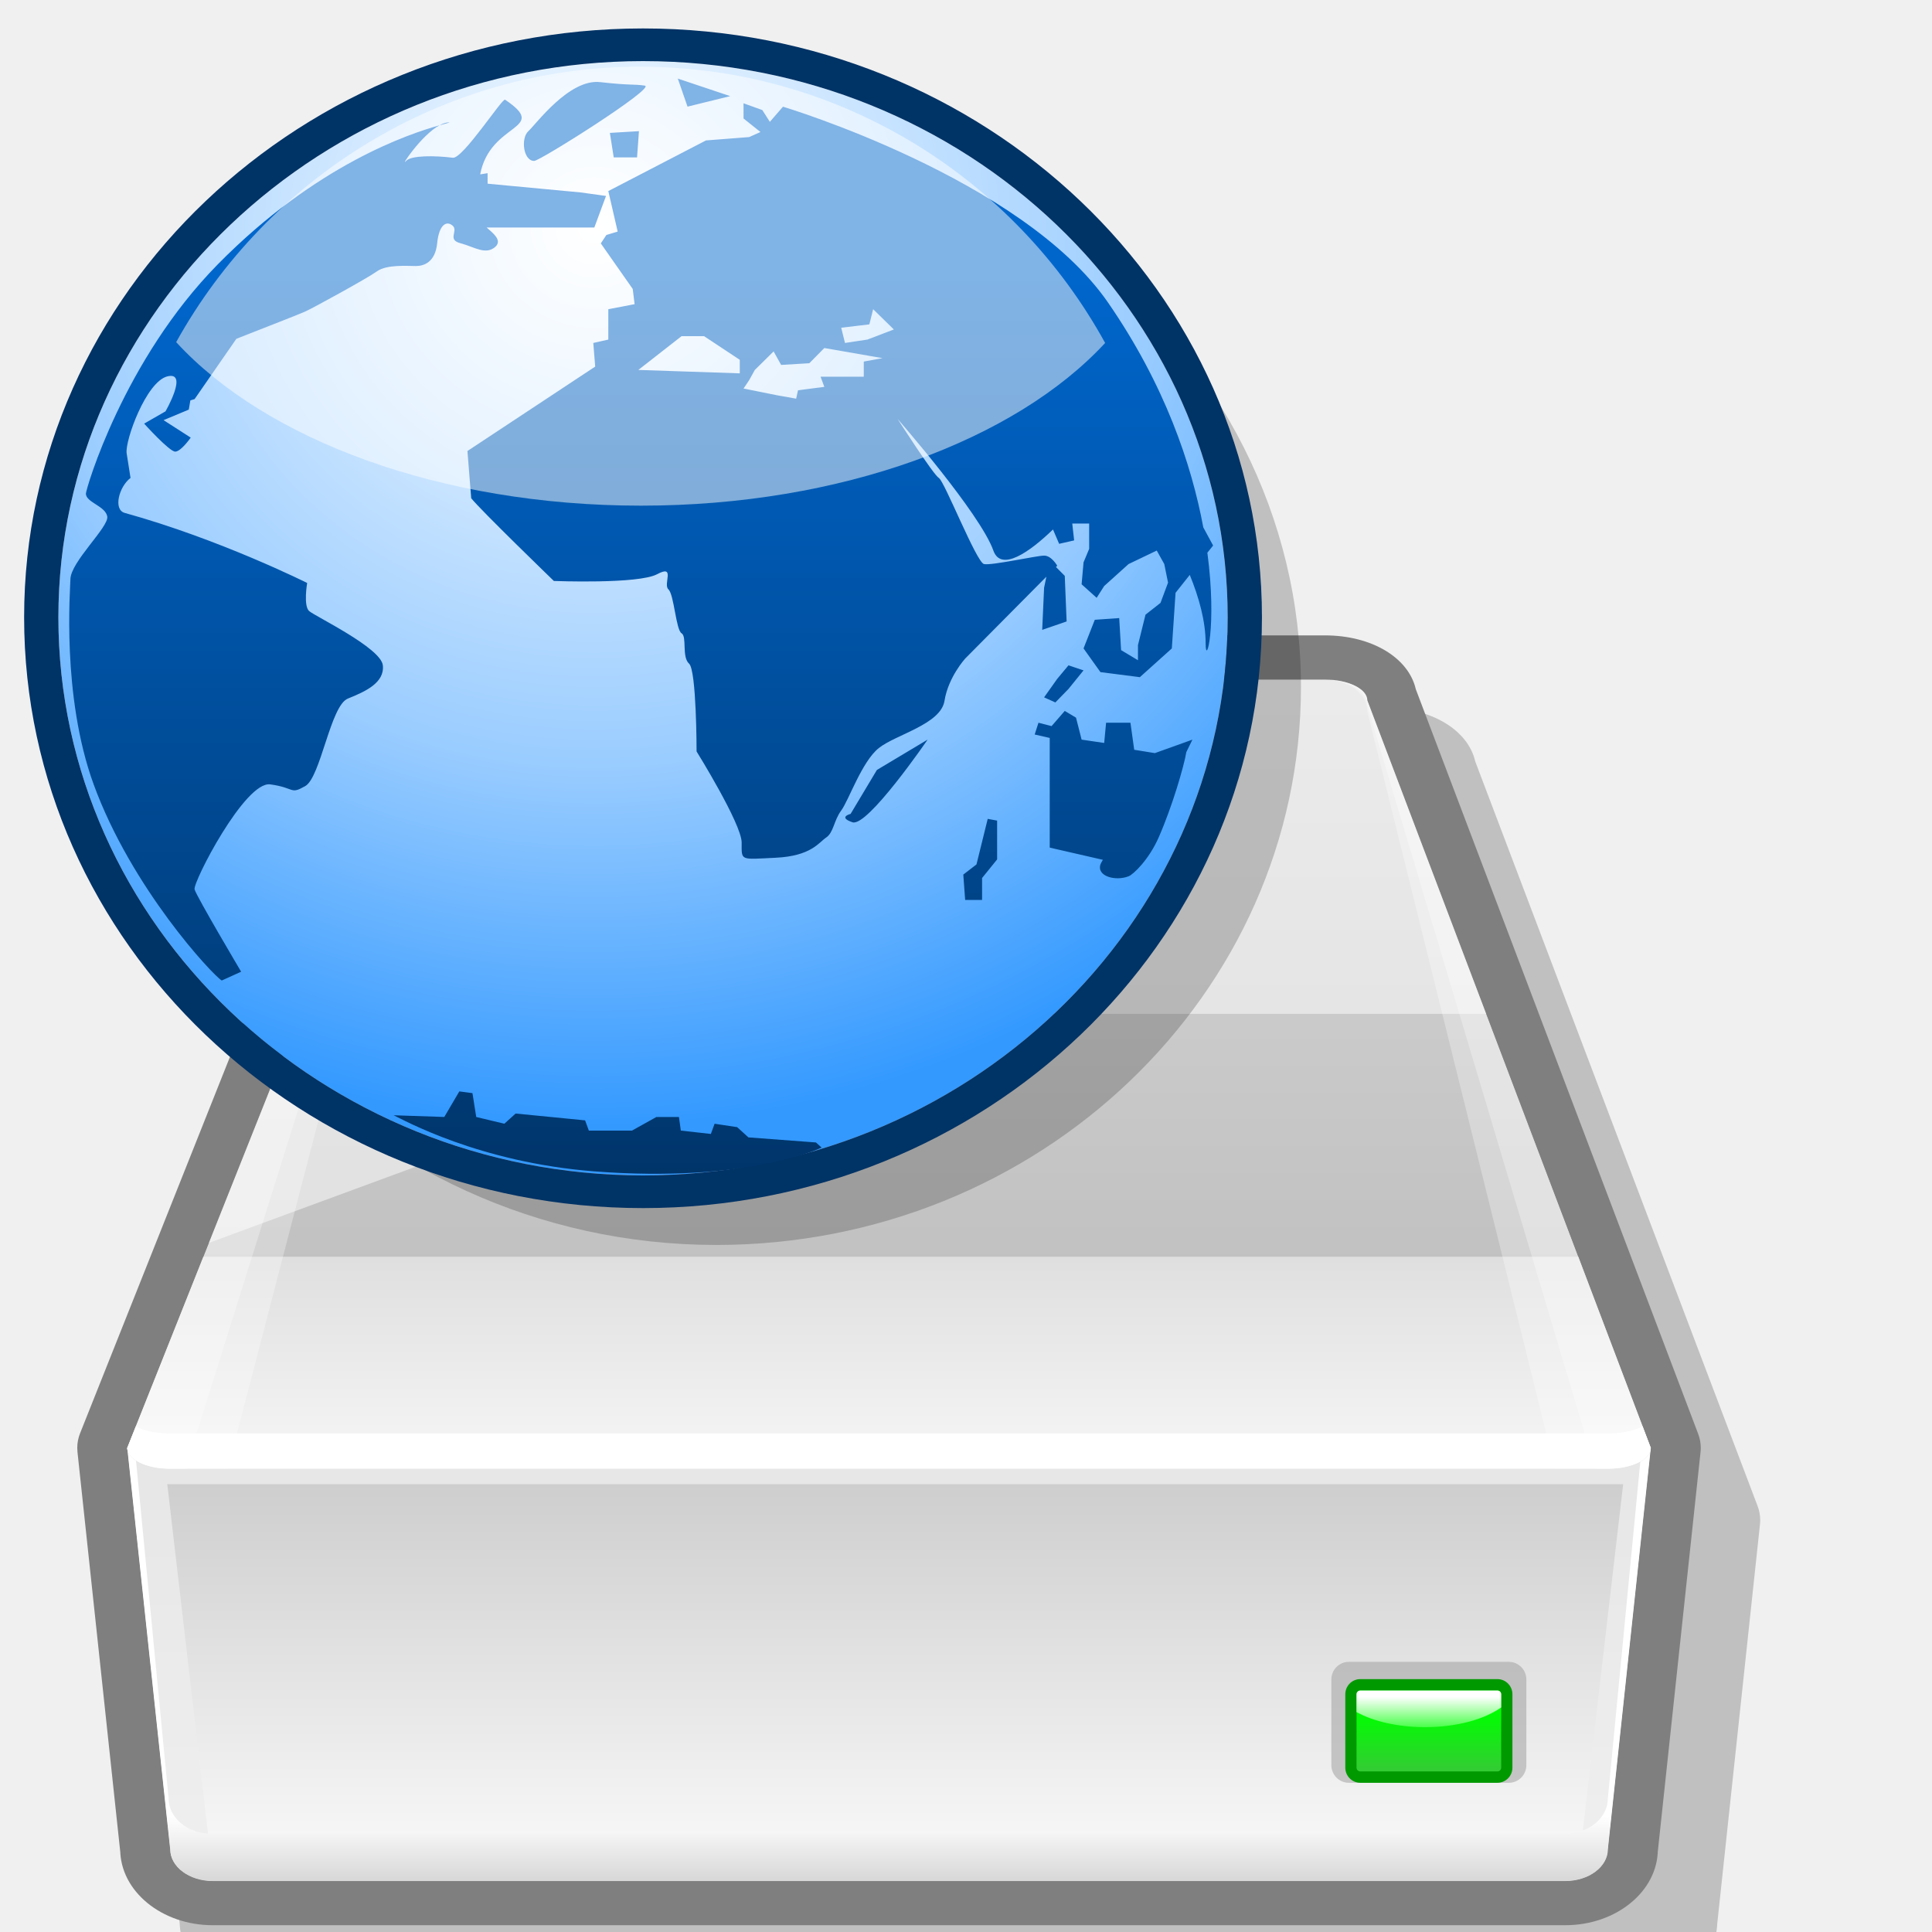
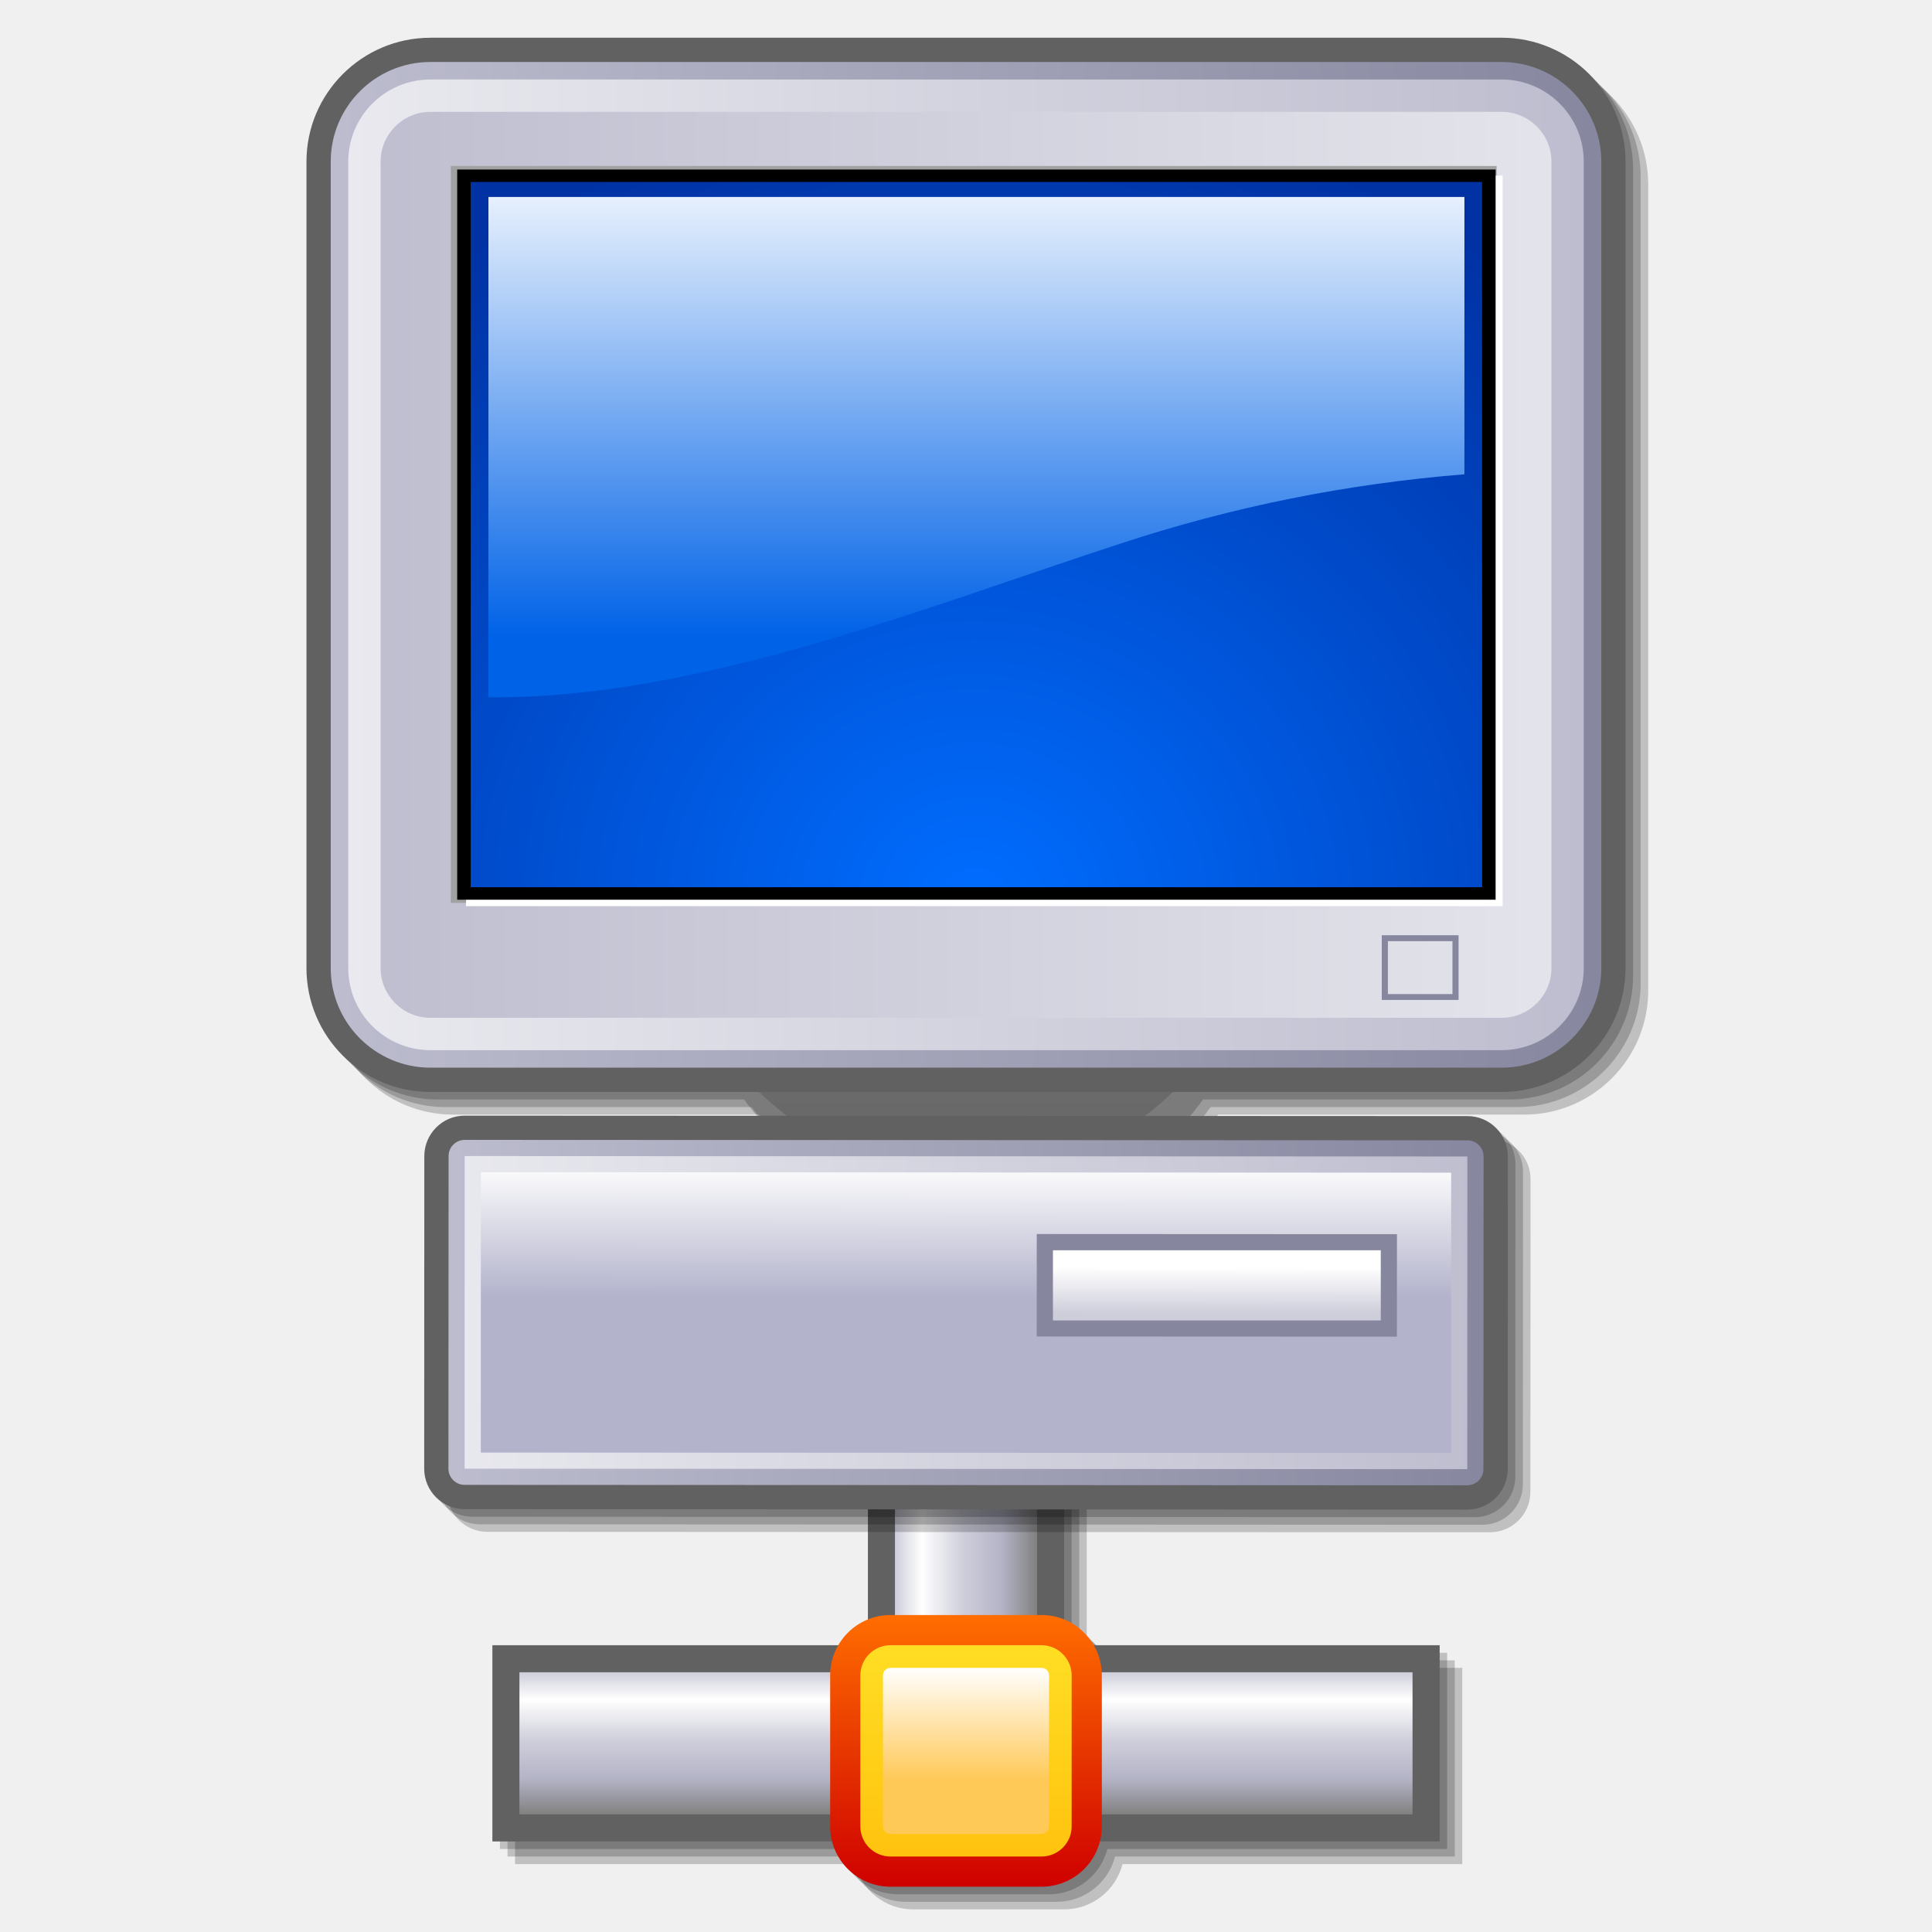
- <svg xmlns="http://www.w3.org/2000/svg" xmlns:xlink="http://www.w3.org/1999/xlink" version="1" x="0" y="0" width="60" height="60" viewBox="0 0 256 256" id="svg153">
-   <defs id="defs177">
-     <linearGradient x1="0" y1="0" x2="1" y2="0" id="linearGradient860" gradientUnits="objectBoundingBox" spreadMethod="pad">
-       <stop style="stop-color:#0066cc;stop-opacity:1;" offset="0" id="stop862" />
-       <stop style="stop-color:#003366;stop-opacity:1;" offset="0.994" id="stop861" />
+ <svg xmlns="http://www.w3.org/2000/svg" width="48pt" height="48pt" viewBox="0 0 48 48" style="overflow:visible;enable-background:new 0 0 48 48" xml:space="preserve" id="svg1008">
+   <defs id="defs1154">
+     <linearGradient id="XMLID_21_" gradientUnits="userSpaceOnUse" x1="24" y1="13.493" x2="24" y2="30.168">
+       <stop offset="0" style="stop-color:#949494" id="stop1076" />
+       <stop offset="1" style="stop-color:#616161" id="stop1077" />
    </linearGradient>
-     <linearGradient x1="0.408" y1="323.974" x2="0.408" y2="622.171" id="linearGradient711" gradientUnits="userSpaceOnUse" gradientTransform="matrix(1,0,0,-1,123.1533,547.5)" spreadMethod="pad">
-       <stop style="stop-color:#f7f7f7;stop-opacity:1;" offset="0" id="stop161" />
-       <stop style="stop-color:#bfbfbf;stop-opacity:1;" offset="1" id="stop162" />
-       <midPointStop offset="0" style="stop-color:#F7F7F7" id="midPointStop714" />
-       <midPointStop offset="0.5" style="stop-color:#F7F7F7" id="midPointStop715" />
-       <midPointStop offset="1" style="stop-color:#BFBFBF" id="midPointStop165" />
+     <linearGradient id="XMLID_22_" gradientUnits="userSpaceOnUse" x1="7.816" y1="14.033" x2="40.187" y2="14.033">
+       <stop offset="0" style="stop-color:#BDBDCF" id="stop1084" />
+       <stop offset="1" style="stop-color:#86869F" id="stop1085" />
    </linearGradient>
-     <linearGradient x1="0.408" y1="353.236" x2="0.408" y2="427.374" id="linearGradient718" gradientUnits="userSpaceOnUse" gradientTransform="matrix(1,0,0,-1,123.1533,547.5)" spreadMethod="pad">
-       <stop style="stop-color:#f7f7f7;stop-opacity:1;" offset="0" id="stop168" />
-       <stop style="stop-color:#d9d9d9;stop-opacity:1;" offset="1" id="stop720" />
-       <midPointStop offset="0" style="stop-color:#F7F7F7" id="midPointStop170" />
-       <midPointStop offset="0.5" style="stop-color:#F7F7F7" id="midPointStop722" />
-       <midPointStop offset="1" style="stop-color:#D9D9D9" id="midPointStop723" />
+     <linearGradient id="XMLID_23_" gradientUnits="userSpaceOnUse" x1="-372.71" y1="14.033" x2="-342.015" y2="14.033" gradientTransform="matrix(1 0 0 1 381.3623 0)">
+       <stop offset="0" style="stop-color:#E9E9EF" id="stop1091" />
+       <stop offset="1" style="stop-color:#BDBDCF" id="stop1092" />
    </linearGradient>
-     <linearGradient x1="0.408" y1="357.537" x2="0.408" y2="422.601" id="XMLID_3_" gradientUnits="userSpaceOnUse" gradientTransform="matrix(1,0,0,-1,123.1533,547.5)" spreadMethod="pad">
-       <stop style="stop-color:#f7f7f7;stop-opacity:1;" offset="0" id="stop175" />
-       <stop style="stop-color:#bfbfbf;stop-opacity:1;" offset="1" id="stop176" />
-       <midPointStop offset="0" style="stop-color:#F7F7F7" id="midPointStop177" />
-       <midPointStop offset="0.5" style="stop-color:#F7F7F7" id="midPointStop178" />
-       <midPointStop offset="1" style="stop-color:#BFBFBF" id="midPointStop179" />
+     <linearGradient id="XMLID_24_" gradientUnits="userSpaceOnUse" x1="42.798" y1="14.033" x2="8.245" y2="14.033">
+       <stop offset="0" style="stop-color:#E9E9EF" id="stop1098" />
+       <stop offset="1" style="stop-color:#BDBDCF" id="stop1099" />
    </linearGradient>
-     <linearGradient x1="0.409" y1="358.7" x2="0.409" y2="350.505" id="XMLID_4_" gradientUnits="userSpaceOnUse" gradientTransform="matrix(1,0,0,-1,123.1533,547.5)" spreadMethod="pad">
-       <stop style="stop-color:#ffffff;stop-opacity:1;" offset="0" id="stop182" />
-       <stop style="stop-color:#d9d9d9;stop-opacity:1;" offset="1" id="stop183" />
-       <midPointStop offset="0" style="stop-color:#FFFFFF" id="midPointStop184" />
-       <midPointStop offset="0.5" style="stop-color:#FFFFFF" id="midPointStop185" />
-       <midPointStop offset="1" style="stop-color:#D9D9D9" id="midPointStop186" />
+     <radialGradient id="XMLID_25_" cx="25.137" cy="-1.802" r="115.178" fx="25.137" fy="-1.802" gradientTransform="matrix(0.1875 0 0 0.1733 19.5 22.7519)" gradientUnits="userSpaceOnUse">
+       <stop offset="0.006" style="stop-color:#006DFF" id="stop1108" />
+       <stop offset="1" style="stop-color:#0032A4" id="stop1109" />
+     </radialGradient>
+     <linearGradient id="XMLID_26_" gradientUnits="userSpaceOnUse" x1="24.259" y1="3.75" x2="24.259" y2="15.805">
+       <stop offset="0" style="stop-color:#ffffff;stop-opacity:1;" id="stop1115" />
+       <stop offset="1" style="stop-color:#0062e7;stop-opacity:1;" id="stop1116" />
    </linearGradient>
-     <linearGradient x1="0.408" y1="517.115" x2="0.408" y2="424.254" id="XMLID_5_" gradientUnits="userSpaceOnUse" gradientTransform="matrix(1,0,0,-1,123.1533,547.5)" spreadMethod="pad">
-       <stop style="stop-color:#d9d9d9;stop-opacity:1;" offset="0" id="stop189" />
-       <stop style="stop-color:#bfbfbf;stop-opacity:1;" offset="1" id="stop190" />
-       <midPointStop offset="0" style="stop-color:#D9D9D9" id="midPointStop191" />
-       <midPointStop offset="0.5" style="stop-color:#D9D9D9" id="midPointStop192" />
-       <midPointStop offset="1" style="stop-color:#BFBFBF" id="midPointStop193" />
+     <linearGradient id="XMLID_27_" gradientUnits="userSpaceOnUse" x1="10.74" y1="32.611" x2="37.258" y2="32.611">
+       <stop offset="0" style="stop-color:#BDBDCF" id="stop1123" />
+       <stop offset="1" style="stop-color:#86869F" id="stop1124" />
    </linearGradient>
-     <linearGradient x1="0.408" y1="439.86" x2="0.408" y2="403.962" id="XMLID_6_" gradientUnits="userSpaceOnUse" gradientTransform="matrix(1,0,0,-1,123.1533,547.5)" spreadMethod="pad">
-       <stop style="stop-color:#d9d9d9;stop-opacity:1;" offset="0" id="stop196" />
-       <stop style="stop-color:#f7f7f7;stop-opacity:1;" offset="1" id="stop197" />
-       <midPointStop offset="0" style="stop-color:#D9D9D9" id="midPointStop198" />
-       <midPointStop offset="0.5" style="stop-color:#D9D9D9" id="midPointStop199" />
-       <midPointStop offset="1" style="stop-color:#F7F7F7" id="midPointStop200" />
+     <linearGradient id="XMLID_28_" gradientUnits="userSpaceOnUse" x1="10.37" y1="32.92" x2="36.889" y2="32.92" gradientTransform="matrix(1 4.000000e-004 -4.000000e-004 1 0.3855 -0.3182)">
+       <stop offset="0" style="stop-color:#E9E9EF" id="stop1130" />
+       <stop offset="1" style="stop-color:#BDBDCF" id="stop1131" />
    </linearGradient>
-     <linearGradient x1="68.943" y1="503.633" x2="68.943" y2="490.72" id="XMLID_9_" gradientUnits="userSpaceOnUse" gradientTransform="matrix(1,0,0,-1,123.1533,547.5)" spreadMethod="pad">
-       <stop style="stop-color:#ffffff;stop-opacity:1;" offset="0" id="stop225" />
-       <stop style="stop-color:#999999;stop-opacity:1;" offset="1" id="stop226" />
-       <midPointStop offset="0" style="stop-color:#FFFFFF" id="midPointStop227" />
-       <midPointStop offset="0.5" style="stop-color:#FFFFFF" id="midPointStop228" />
-       <midPointStop offset="1" style="stop-color:#999999" id="midPointStop229" />
+     <linearGradient id="XMLID_29_" gradientUnits="userSpaceOnUse" x1="23.627" y1="29.169" x2="23.627" y2="32.518" gradientTransform="matrix(1 4.000000e-004 -4.000000e-004 1 0.3855 -0.3182)">
+       <stop offset="0" style="stop-color:#ffffff;stop-opacity:1;" id="stop1137" />
+       <stop offset="1" style="stop-color:#b3b3cc;stop-opacity:1;" id="stop1138" />
    </linearGradient>
-     <linearGradient x1="125.856" y1="56.802" x2="125.856" y2="245.863" id="linearGradient863" xlink:href="#XMLID_6_" gradientUnits="userSpaceOnUse" gradientTransform="translate(-2.687254e-7,1.941693e-6)" spreadMethod="pad" />
+     <linearGradient id="XMLID_30_" gradientUnits="userSpaceOnUse" x1="-351.502" y1="32.919" x2="-351.502" y2="31.778" gradientTransform="matrix(1 4.000000e-004 -4.000000e-004 1 381.7473 -0.1502)">
+       <stop offset="0" style="stop-color:#CECEDB" id="stop1145" />
+       <stop offset="1" style="stop-color:#FFFFFF" id="stop1146" />
+     </linearGradient>
  </defs>
-   <g transform="translate(-5.762054,51.85851)" style="font-size:12;stroke:#000000;" id="Layer_2">
-     <path d="M 256 256 L 0 256 L 0 0 L 256 0 L 256 256 z " style="opacity:0.2;fill:none;stroke:none;" id="path156" />
+   <g id="g1011" style="font-size:12;">
+     <path style="opacity:0.2;" d="M36.33,41.438h-0.673h-7.922c-0.166-0.287-0.425-0.514-0.735-0.64v-8.69h-4.875v0.367v8.323      c-0.311,0.126-0.569,0.353-0.735,0.64h-8.594v4.875h8.441c0.167,0.646,0.752,1.125,1.451,1.125h3.75      c0.699,0,1.284-0.479,1.451-1.125h8.441V41.438z" id="path1012" />
+     <path style="opacity:0.2;" d="M36.143,41.25H35.47h-7.922c-0.166-0.287-0.425-0.514-0.735-0.64v-8.69h-4.875v0.367v8.323      c-0.311,0.126-0.569,0.353-0.735,0.64h-8.594v4.875h8.441c0.167,0.646,0.752,1.125,1.451,1.125h3.75      c0.699,0,1.284-0.479,1.451-1.125h8.441V41.25z" id="path1013" />
+     <path style="opacity:0.2;" d="M35.955,41.063h-0.673H27.36c-0.166-0.287-0.425-0.514-0.735-0.64v-8.69H21.75V32.1v8.323      c-0.311,0.126-0.569,0.353-0.735,0.64H12.42v4.875h8.441c0.167,0.646,0.752,1.125,1.451,1.125h3.75      c0.699,0,1.284-0.479,1.451-1.125h8.441V41.063z" id="path1014" />
+     <polygon style="fill:#616161;" points="35.095,40.875 12.233,40.875 12.233,45.75 35.768,45.75 35.768,40.875 " id="polygon1015" />
+     <linearGradient id="XMLID_16_" gradientUnits="userSpaceOnUse" x1="24" y1="41.547" x2="24" y2="45.078">
+       <stop offset="0" style="stop-color:#CECEDB" id="stop1017" />
+       <stop offset="0.191" style="stop-color:#FFFFFF" id="stop1018" />
+       <stop offset="0.483" style="stop-color:#CECEDB" id="stop1019" />
+       <stop offset="0.753" style="stop-color:#B3B3C6" id="stop1020" />
+       <stop offset="0.994" style="stop-color:#828282" id="stop1021" />
+     </linearGradient>
+     <rect x="12.905" y="41.547" style="fill:url(#XMLID_16_);" width="22.189" height="3.531" id="rect1031" />
+     <polygon style="fill:#616161;" points="21.563,31.912 21.563,44.393 26.438,44.393 26.438,31.545 21.563,31.545 " id="polygon1032" />
+     <linearGradient id="XMLID_17_" gradientUnits="userSpaceOnUse" x1="167.135" y1="405.131" x2="167.135" y2="408.662" gradientTransform="matrix(0 -1 1 0 -382.8965 205.1035)">
+       <stop offset="0" style="stop-color:#CECEDB" id="stop1034" />
+       <stop offset="0.191" style="stop-color:#FFFFFF" id="stop1035" />
+       <stop offset="0.483" style="stop-color:#CECEDB" id="stop1036" />
+       <stop offset="0.753" style="stop-color:#B3B3C6" id="stop1037" />
+       <stop offset="0.994" style="stop-color:#828282" id="stop1038" />
+     </linearGradient>
+     <rect x="22.235" y="31.912" style="fill:url(#XMLID_17_);" width="3.531" height="12.113" id="rect1048" />
+     <linearGradient id="XMLID_18_" gradientUnits="userSpaceOnUse" x1="24" y1="46.875" x2="24" y2="40.125">
+       <stop offset="0" style="stop-color:#CF0000" id="stop1050" />
+       <stop offset="0.994" style="stop-color:#FF6D00" id="stop1051" />
+     </linearGradient>
+     <path style="fill:url(#XMLID_18_);" d="M27.375,45.375c0,0.828-0.672,1.5-1.5,1.5h-3.75c-0.828,0-1.5-0.672-1.5-1.5v-3.75      c0-0.828,0.672-1.5,1.5-1.5h3.75c0.828,0,1.5,0.672,1.5,1.5V45.375z" id="path1055" />
+     <linearGradient id="XMLID_19_" gradientUnits="userSpaceOnUse" x1="24" y1="37.5" x2="24" y2="50.063">
+       <stop offset="0" style="stop-color:#FFF030" id="stop1057" />
+       <stop offset="0.994" style="stop-color:#FFAE00" id="stop1058" />
+     </linearGradient>
+     <path style="fill:url(#XMLID_19_);" d="M22.125,40.875c-0.414,0-0.75,0.337-0.75,0.75v3.75c0,0.414,0.336,0.75,0.75,0.75h3.75      c0.414,0,0.75-0.336,0.75-0.75v-3.75c0-0.413-0.336-0.75-0.75-0.75H22.125z" id="path1062" />
+     <linearGradient id="XMLID_20_" gradientUnits="userSpaceOnUse" x1="24" y1="41.438" x2="24" y2="44.25">
+       <stop offset="0" style="stop-color:#FFFFFF" id="stop1064" />
+       <stop offset="0.497" style="stop-color:#FFE3A9" id="stop1065" />
+       <stop offset="0.994" style="stop-color:#FFC957" id="stop1066" />
+     </linearGradient>
+     <path style="fill:url(#XMLID_20_);" d="M22.125,41.438c-0.104,0-0.188,0.084-0.188,0.188v3.75c0,0.104,0.084,0.188,0.188,0.188      h3.75c0.104,0,0.188-0.084,0.188-0.188v-3.75c0-0.104-0.084-0.188-0.188-0.188H22.125z" id="path1070" />
  </g>
-   <path d="M 186.942 40.95 C 186.942 39.423 184.42 38.185 181.307 38.185 L 67.693 38.185 C 64.581 38.185 62.058 39.423 62.058 40.95 L 22.622 139.995 L 28.312 193.18 C 28.312 195.5 30.834 197.386 33.946 197.386 L 213.176 197.386 C 216.288 197.386 218.81 195.5 218.81 193.18 L 224.5 139.995 L 186.942 40.95 z " transform="translate(-5.762054,51.85851)" style="font-size:12;fill:#f7f7f7;" id="path157" />
-   <path d="M 75.571 41.903 C 69.325 41.903 64.482 44.871 63.518 49.009 C 63.178 49.864 24.254 147.621 24.254 147.621 C 24.004 148.246 23.878 148.904 23.878 149.564 C 23.878 149.748 23.888 149.931 23.907 150.116 L 29.597 203.298 C 29.578 203.117 29.568 202.932 29.568 202.749 C 29.568 208.296 35.066 212.811 41.824 212.811 L 221.053 212.811 C 227.811 212.811 233.309 208.296 233.309 202.749 C 233.309 202.932 233.297 203.117 233.278 203.298 L 238.969 150.116 C 238.989 149.933 238.998 149.748 238.998 149.564 C 238.998 148.933 238.884 148.304 238.655 147.705 C 238.655 147.705 201.525 49.791 201.24 49.04 C 200.292 44.886 195.445 41.903 189.183 41.903 L 75.571 41.903 L 75.571 41.903 z " transform="translate(-5.762054,51.85849)" style="font-size:12;opacity:0.2;" id="path158" />
-   <path d="M 67.693 32.333 C 61.447 32.333 56.604 35.301 55.64 39.439 C 55.3 40.294 16.376 138.051 16.376 138.051 C 16.127 138.676 16 139.334 16 139.995 C 16 140.178 16.01 140.361 16.029 140.546 L 21.719 193.729 C 21.7 193.547 21.69 193.362 21.69 193.18 C 21.69 198.727 27.189 203.241 33.946 203.241 L 213.176 203.241 C 219.935 203.241 225.433 198.727 225.433 193.18 C 225.433 193.362 225.42 193.547 225.402 193.729 L 231.092 140.546 C 231.113 140.363 231.122 140.178 231.122 139.995 C 231.122 139.363 231.007 138.734 230.778 138.135 C 230.778 138.135 193.649 40.221 193.364 39.47 C 192.416 35.317 187.569 32.333 181.307 32.333 L 67.693 32.333 L 67.693 32.333 z " transform="translate(-5.762054,51.85851)" style="font-size:12;fill:#7f7f7f;" id="path159" />
-   <path d="M 186.942 40.95 C 186.942 39.423 184.42 38.185 181.307 38.185 L 67.693 38.185 C 64.581 38.185 62.058 39.423 62.058 40.95 L 22.622 139.995 L 28.312 193.18 C 28.312 195.5 30.834 197.386 33.946 197.386 L 213.176 197.386 C 216.288 197.386 218.81 195.5 218.81 193.18 L 224.5 139.995 L 186.942 40.95 z " transform="translate(-5.762054,51.85851)" style="font-size:12;" id="path717" />
-   <path d="M 22.622 139.995 L 28.312 193.18 C 28.312 195.5 30.834 197.386 33.946 197.386 L 213.176 197.386 C 216.288 197.386 218.81 195.5 218.81 193.18 L 224.5 139.995 L 22.622 139.995 z " transform="translate(-5.762054,51.85851)" style="font-size:12;fill:url(#linearGradient863);" id="path173" />
-   <path d="M 27.105 142.336 L 32.542 189.011 C 32.542 191.05 34.953 192.703 37.925 192.703 L 209.195 192.703 C 212.171 192.703 214.579 191.05 214.579 189.011 L 220.017 142.336 L 27.105 142.336 z " transform="translate(-4.93891,54.32796)" style="font-size:12;fill:url(#XMLID_3_);" id="path180" />
-   <path d="M 218.81 186.438 C 218.81 189.018 216.285 191.112 213.168 191.112 L 33.742 191.112 C 30.629 191.112 28.103 189.018 28.103 186.438 L 23.624 139.997 L 22.623 139.997 L 28.313 193.181 C 28.313 195.502 30.835 197.388 33.947 197.388 L 213.177 197.388 C 216.289 197.388 218.812 195.502 218.812 193.181 L 224.501 139.997 L 223.287 139.997 L 218.81 186.438 z " transform="translate(-5.762054,51.85849)" style="font-size:12;fill:url(#XMLID_4_);" id="path187" />
-   <path d="M 22.622 139.995 C 22.622 141.519 25.144 142.759 28.255 142.759 L 218.866 142.759 C 221.977 142.759 224.5 141.522 224.5 139.995 L 186.942 40.95 C 186.942 39.423 184.42 38.185 181.307 38.185 L 67.693 38.185 C 64.581 38.185 62.058 39.423 62.058 40.95 L 22.622 139.995 z " transform="translate(-5.762054,51.85851)" style="font-size:12;fill:url(#XMLID_5_);" id="path194" />
-   <path d="M 22.622 139.995 C 22.622 141.519 25.144 142.759 28.255 142.759 L 218.866 142.759 C 221.977 142.759 224.5 141.522 224.5 139.995 L 214.896 114.663 L 32.708 114.663 L 22.622 139.995 z " transform="translate(-5.762054,51.85851)" style="font-size:12;fill:url(#XMLID_6_);" id="path201" />
-   <path d="M 218.866 138.077 L 28.255 138.077 C 26.408 138.077 24.784 137.709 23.756 137.144 L 22.622 139.995 C 22.622 141.519 25.144 142.759 28.255 142.759 L 218.866 142.759 C 221.977 142.759 224.5 141.522 224.5 139.995 L 223.411 137.124 C 222.388 137.699 220.739 138.077 218.866 138.077 z " transform="translate(-5.762054,51.85851)" style="font-size:12;fill:#ffffff;" id="path202" />
-   <g transform="translate(-5.762054,51.85851)" style="font-size:12;stroke:#000000;" id="g203">
-     <path d="M 182.173 182.025 C 182.173 183.32 183.211 184.369 184.487 184.369 L 205.696 184.369 C 206.975 184.369 208.012 183.32 208.012 182.025 L 208.012 170.689 C 208.012 169.392 206.975 168.345 205.696 168.345 L 184.487 168.345 C 183.211 168.345 182.173 169.392 182.173 170.689 L 182.173 182.025 z " style="opacity:0.5;fill:#999999;stroke:none;" id="path204" />
-     <path d="M 184.021 182.361 C 184.021 183.469 184.91 184.369 186.004 184.369 L 204.183 184.369 C 205.279 184.369 206.166 183.471 206.166 182.361 L 206.166 172.644 C 206.166 171.535 205.276 170.634 204.183 170.634 L 186.004 170.634 C 184.908 170.634 184.021 171.533 184.021 172.644 L 184.021 182.361 z " style="fill:#009900;stroke:none;" id="path205" />
-     <linearGradient x1="71.94" y1="364.804" x2="71.94" y2="372.509" id="XMLID_7_" gradientUnits="userSpaceOnUse" gradientTransform="matrix(1,0,0,-1,123.1533,547.5)" spreadMethod="pad">
-       <stop style="stop-color:#33cc33;stop-opacity:1;" offset="0" id="stop207" />
-       <stop style="stop-color:#00ff00;stop-opacity:1;" offset="1" id="stop208" />
-       <midPointStop offset="0" style="stop-color:#33CC33" id="midPointStop209" />
-       <midPointStop offset="0.5" style="stop-color:#33CC33" id="midPointStop210" />
-       <midPointStop offset="1" style="stop-color:#00FF00" id="midPointStop211" />
-     </linearGradient>
-     <path d="M 186.004 172.145 C 185.73 172.145 185.508 172.37 185.508 172.647 L 185.508 182.362 C 185.508 182.637 185.73 182.865 186.004 182.865 L 204.183 182.865 C 204.457 182.865 204.679 182.637 204.679 182.362 L 204.679 172.647 C 204.679 172.37 204.457 172.145 204.183 172.145 L 186.004 172.145 z " style="fill:url(#XMLID_7_);stroke:none;" id="path212" />
-     <linearGradient x1="71.94" y1="374.52" x2="71.94" y2="368.825" id="XMLID_8_" gradientUnits="userSpaceOnUse" gradientTransform="matrix(1,0,0,-1,123.1533,547.5)" spreadMethod="pad">
-       <stop style="stop-color:#ffffff;stop-opacity:1;" offset="0" id="stop214" />
-       <stop style="stop-color:#00ff00;stop-opacity:1;" offset="1" id="stop215" />
-       <midPointStop offset="0" style="stop-color:#FFFFFF" id="midPointStop216" />
-       <midPointStop offset="0.5" style="stop-color:#FFFFFF" id="midPointStop217" />
-       <midPointStop offset="1" style="stop-color:#00FF00" id="midPointStop218" />
-     </linearGradient>
-     <path d="M 204.183 172.145 L 186.004 172.145 C 185.73 172.145 185.508 172.37 185.508 172.647 L 185.508 175.004 C 187.746 176.229 190.987 177 194.599 177 C 198.781 177 202.474 175.962 204.679 174.383 L 204.679 172.647 C 204.679 172.368 204.457 172.145 204.183 172.145 z " style="fill:url(#XMLID_8_);stroke:none;" id="path219" />
-   </g>
-   <path d="M 224.5 139.995 L 186.942 40.95 C 186.942 39.423 184.42 38.185 181.307 38.185 C 184.418 38.185 186.942 40.079 186.942 42.415 L 211.813 142.758 L 218.866 142.758 C 221.979 142.759 224.5 141.521 224.5 139.995 z " transform="translate(-5.762054,51.85851)" style="font-size:12;opacity:0.3;fill:#ffffff;" id="path220" />
-   <path d="M 67.693 38.186 C 64.581 38.186 62.058 39.424 62.058 40.951 L 22.622 139.996 C 22.622 141.521 25.144 142.76 28.255 142.76 L 35.942 142.76 L 62.058 42.416 C 62.058 40.079 64.581 38.186 67.693 38.186 z " transform="translate(-5.762054,51.85851)" style="font-size:12;opacity:0.3;fill:#ffffff;" id="path221" />
-   <path d="M 67.693 38.186 C 64.581 38.186 62.058 39.424 62.058 40.951 L 22.622 139.996 C 22.622 141.521 25.144 142.76 28.255 142.76 L 30.338 142.76 L 62.058 41.695 C 62.058 39.756 64.581 38.186 67.693 38.186 z " transform="translate(-5.762054,51.85851)" style="font-size:12;opacity:0.3;fill:#ffffff;" id="path222" />
-   <path d="M 224.5 139.995 L 186.942 40.95 C 186.942 39.423 184.42 38.185 181.307 38.185 C 184.418 38.185 186.942 39.756 186.942 41.693 L 217.151 142.758 L 218.866 142.758 C 221.979 142.759 224.5 141.521 224.5 139.995 z " transform="translate(-5.762054,51.85851)" style="font-size:12;opacity:0.3;fill:#ffffff;" id="path223" />
-   <path d="M 186.942 40.95 L 197.25 68.136 C 197.251 68.136 197.251 68.136 197.251 68.136 L 186.942 40.95 z " transform="translate(-5.762054,51.85851)" style="font-size:12;opacity:0.4;fill:url(#XMLID_9_);" id="path230" />
-   <path d="M 115.857 82.485 L 202.692 82.485 L 186.942 40.95 C 186.942 39.423 184.42 38.185 181.307 38.185 L 67.693 38.185 C 64.581 38.185 62.058 39.423 62.058 40.95 L 33.438 112.829 L 115.857 82.485 z " transform="translate(-5.762054,51.85851)" style="font-size:12;opacity:0.5;fill:#ffffff;" id="path231" />
-   <g transform="matrix(0.690344,0,0,0.657984,-1.883359,-0.836189)" style="font-size:12;stroke:#000000;" id="Layer_1">
-     <path d="M 256 256 L 0 256 L 0 0 L 256 0 L 256 256 z " style="opacity:0.2;fill:none;stroke:none;" id="path155" />
-     <radialGradient cx="116.817" cy="47.08" fx="116.817" fy="47.08" r="182.337" id="XMLID_1_" gradientUnits="userSpaceOnUse" spreadMethod="pad">
-       <stop style="stop-color:#ffffff;stop-opacity:1;" offset="0" id="stop157" />
-       <stop style="stop-color:#99ccff;stop-opacity:1;" offset="0.595" id="stop158" />
-       <stop style="stop-color:#3399ff;stop-opacity:1;" offset="0.994" id="stop159" />
-       <midPointStop offset="0" style="stop-color:#FFFFFF" id="midPointStop160" />
-       <midPointStop offset="0.5" style="stop-color:#FFFFFF" id="midPointStop161" />
-       <midPointStop offset="0.596" style="stop-color:#99CCFF" id="midPointStop162" />
-       <midPointStop offset="0.5" style="stop-color:#99CCFF" id="midPointStop163" />
-       <midPointStop offset="0.994" style="stop-color:#3399FF" id="midPointStop164" />
-     </radialGradient>
-     <path d="M 126.148 237.98 C 188.107 237.98 238.371 187.507 238.371 125.585 C 238.371 64.057 188.109 13.575 126.148 13.575 C 64.628 13.578 13.935 64.057 13.935 125.585 C 13.936 187.508 64.629 237.98 126.148 237.98 z " style="fill:url(#XMLID_1_);stroke:none;" id="path165" />
-     <path d="M 212.02 53.625 C 228.459 73.136 238.372 98.27 238.372 125.586 C 238.372 187.508 188.108 237.981 126.149 237.981 C 99.02 237.981 73.999 228.162 54.5 211.877 C 75.159 236.373 106.01 251.981 140.214 251.981 C 202.173 251.981 252.437 201.508 252.437 139.586 C 252.436 105.177 236.713 74.227 212.02 53.625 z " style="opacity:0.2;stroke:none;" id="path166" />
-     <path d="M 126.148 7 C 60.647 7.003 7.359 60.201 7.359 125.586 C 7.359 191.186 60.647 244.557 126.148 244.557 C 191.654 244.557 244.947 191.186 244.947 125.586 C 244.947 60.197 191.654 7 126.148 7 z M 126.148 237.98 C 64.628 237.98 13.935 187.507 13.935 125.585 C 13.935 64.057 64.628 13.578 126.148 13.575 C 188.109 13.575 238.371 64.057 238.371 125.585 C 238.371 187.508 188.107 237.98 126.148 237.98 z " style="fill:#003366;stroke:none;" id="path167" />
-     <linearGradient x1="125.856" y1="56.802" x2="125.856" y2="245.863" id="XMLID_2_" xlink:href="#linearGradient860" gradientUnits="userSpaceOnUse" spreadMethod="pad">
-       <midPointStop offset="0" style="stop-color:#0066CC" id="midPointStop171" />
-       <midPointStop offset="0.5" style="stop-color:#0066CC" id="midPointStop172" />
-       <midPointStop offset="0.994" style="stop-color:#003366" id="midPointStop173" />
-     </linearGradient>
-     <path d="M 88.875 25.919 C 88.32 25.919 87.713 26.148 87.09 26.5 C 88.55 26.071 89.237 25.919 88.875 25.919 z M 125.005 32.969 L 125.369 27.684 L 119.79 28.035 L 120.528 32.97 L 125.005 32.97 L 125.005 32.969 z M 62.056 124.314 C 60.935 123.254 61.685 118.668 61.685 118.668 C 61.685 118.668 44.921 109.857 26.67 104.563 C 24.419 103.91 25.556 99.276 27.782 97.518 L 27.039 92.565 C 26.67 90.106 30.767 78.116 34.864 77.063 C 38.963 75.999 34.492 84.111 34.492 84.111 L 30.395 86.58 C 30.395 86.58 35.234 92.218 36.357 92.218 C 37.471 92.218 39.334 89.396 39.334 89.396 L 34.121 85.88 L 38.965 83.757 L 39.268 81.898 L 40.081 81.641 L 48.097 69.498 C 53.638 67.231 60.446 64.422 61.313 64.007 C 62.803 63.306 73.232 57.317 75.094 55.903 C 76.961 54.487 81.051 54.846 82.537 54.846 C 84.034 54.846 86.268 54.138 86.638 50.253 C 87.01 46.375 88.503 45.669 89.622 46.73 C 90.738 47.783 88.5 49.548 91.11 50.253 C 93.717 50.962 95.947 52.725 97.814 50.962 C 99.176 49.669 97.354 48.199 96.126 47.088 L 116.807 47.088 L 119.047 40.73 L 114.205 40.026 L 96.319 38.264 L 96.319 36.147 L 94.893 36.388 C 96.83 25.749 108.331 27.502 99.674 21.343 C 99.148 20.965 91.573 33.279 89.646 33.039 C 86.154 32.579 81.642 32.543 80.678 33.677 C 79.409 35.176 83.535 28.519 87.09 26.5 C 81.418 28.172 63.496 34.303 44.548 54.486 C 26.436 73.78 19.214 99.773 19.214 100.683 C 19.214 102.444 22.942 103.152 23.315 105.27 C 23.688 107.376 16.241 114.437 16.241 117.963 C 16.241 119.588 14.483 141.324 20.704 159.23 C 27.973 180.126 43.487 197.578 45.291 198.726 L 49.012 196.956 C 49.012 196.956 40.446 181.796 40.074 180.38 C 39.705 178.976 49.758 158.519 54.603 159.23 C 59.442 159.923 58.328 161.345 61.308 159.58 C 64.286 157.82 66.148 143.351 69.5 141.951 C 72.855 140.533 76.577 138.773 76.211 135.248 C 75.832 131.713 63.17 125.371 62.052 124.314 L 62.056 124.314 z M 142.884 20.629 L 132.828 17.099 L 134.691 22.747 L 142.884 20.629 z M 105.261 33.678 C 106.382 33.678 128.73 18.872 126.493 18.514 C 124.263 18.164 123.887 18.514 117.92 17.809 C 111.965 17.102 105.626 26.274 104.142 27.686 C 102.656 29.101 103.157 33.678 105.261 33.678 z M 207.816 140.012 L 210.701 136.27 L 207.816 135.254 L 205.653 137.975 L 203.132 141.705 L 205.294 142.728 L 207.816 140.012 z M 220.43 152.256 L 219.708 146.815 L 215.031 146.815 L 214.668 150.889 L 210.335 150.217 L 209.26 145.793 L 207.099 144.436 L 204.569 147.491 L 202.053 146.815 L 201.327 149.186 L 204.214 149.877 L 204.214 171.965 L 214.416 174.42 C 214.182 174.828 214.005 175.172 213.945 175.358 C 213.218 177.741 216.826 178.768 219.344 177.741 C 220.286 177.366 223.252 174.366 225.115 169.932 C 227.713 163.754 229.981 155.598 230.437 152.715 L 231.606 150.219 L 224.394 152.934 L 220.427 152.26 L 220.43 152.256 z M 235.574 111.124 L 233.692 107.479 C 231.463 94.907 226.349 78.809 215.392 62.179 C 198.899 37.178 153.012 22.757 153.012 22.757 L 150.494 25.809 L 149.049 23.437 L 145.442 22.072 L 145.442 25.131 L 148.692 27.856 L 146.528 28.874 L 138.234 29.55 L 119.488 39.751 L 121.285 47.906 L 119.119 48.592 L 118.047 50.287 L 124.173 59.459 L 124.534 62.524 L 119.488 63.542 L 119.488 69.656 L 116.606 70.335 L 116.969 75.096 L 92.448 92.096 L 93.171 101.603 C 94.969 103.986 109.036 118.265 109.036 118.265 C 109.036 118.265 125.254 118.936 128.862 116.904 C 132.467 114.865 129.942 118.94 131.026 119.961 C 132.106 120.988 132.467 128.117 133.546 128.8 C 134.626 129.478 133.546 133.553 134.989 134.92 C 136.43 136.27 136.43 152.596 136.43 152.596 C 136.43 152.596 145.083 167.203 145.083 170.948 C 145.083 174.684 144.722 174.344 151.575 174.007 C 158.425 173.667 159.864 170.948 161.303 169.933 C 162.751 168.91 162.751 166.529 164.195 164.488 C 165.64 162.445 168.154 154.633 171.405 151.918 C 174.646 149.191 183.3 147.15 184.017 142.398 C 184.738 137.638 187.983 133.896 187.983 133.896 L 203.57 117.409 L 203.132 119.626 L 202.769 128.114 L 207.457 126.419 L 207.1 117.236 L 205.414 115.457 L 205.654 115.198 C 205.654 115.198 204.569 113.162 203.133 113.162 C 201.691 113.162 193.032 115.198 191.596 114.861 C 190.151 114.519 184.018 98.203 182.938 97.53 C 181.856 96.849 175.01 85.631 175.01 85.631 C 175.01 85.631 190.87 104.667 193.394 112.14 C 194.858 116.494 200.36 112.442 204.837 107.897 L 206.021 110.785 L 208.901 110.098 L 208.54 106.701 L 211.783 106.701 L 211.783 111.8 L 210.703 114.52 L 210.332 118.935 L 213.221 121.661 L 214.667 119.285 L 219.344 114.862 L 224.757 112.141 L 226.2 114.862 L 226.923 118.603 L 225.475 122.679 L 222.595 125.058 L 221.152 131.178 L 221.152 134.229 L 217.912 132.194 L 217.551 125.739 L 212.865 126.083 L 210.704 131.853 L 213.948 136.622 L 221.516 137.64 L 227.649 131.854 L 228.367 120.648 L 231.093 117.047 C 232.87 121.613 234.139 126.392 234.139 130.842 C 234.139 135.722 236.369 127.461 234.471 112.578 L 235.577 111.125 L 235.577 111.124 L 235.574 111.124 z M 144.722 76.456 L 125.256 75.766 L 133.541 68.973 L 137.871 68.973 L 144.721 73.727 L 144.721 76.455 L 144.722 76.456 z M 168.521 74.078 L 168.521 77.137 L 160.23 77.137 L 160.95 79.179 L 155.899 79.863 L 155.541 81.556 L 151.937 80.882 L 145.445 79.514 L 146.529 77.82 L 147.612 75.772 L 151.215 72.038 L 152.66 74.759 L 158.07 74.417 L 160.951 71.356 L 172.123 73.396 L 168.522 74.082 L 168.522 74.078 L 168.521 74.078 z M 169.235 69.654 L 164.914 70.333 L 164.194 67.27 L 169.594 66.593 L 170.32 63.536 L 174.293 67.62 L 169.235 69.649 L 169.235 69.654 L 169.235 69.654 z M 190.149 175.355 L 187.623 177.394 L 187.982 182.499 L 191.228 182.499 L 191.228 178.087 L 194.117 174.339 L 194.117 166.525 L 192.312 166.175 L 190.153 175.355 L 190.149 175.355 z M 166 165.17 C 166 165.17 163.475 165.834 166.355 166.861 C 169.235 167.886 180.775 150.216 180.775 150.216 L 171.04 156.325 L 165.996 165.169 L 166 165.169 L 166 165.17 z M 146.374 230.313 L 144.218 228.258 L 139.89 227.569 L 139.172 229.626 L 133.406 228.948 L 133.044 226.21 L 128.72 226.21 L 124.035 228.948 L 115.749 228.948 L 115.03 226.891 L 101.7 225.516 L 99.534 227.569 L 94.133 226.21 L 93.412 221.409 L 90.89 221.059 L 88.007 226.209 L 78.281 225.863 C 80.018 226.687 94.548 235.351 116.826 237.164 C 146.373 239.553 160.427 232.371 160.427 232.371 L 159.345 231.34 L 146.373 230.317 L 146.373 230.313 L 146.374 230.313 z " style="fill:url(#XMLID_2_);stroke:none;" id="path174" />
-     <path d="M 125.77 103.102 C 164.208 103.102 197.646 89.857 214.849 70.337 C 197.526 37.273 164.053 14.707 125.606 14.707 C 87.495 14.709 53.977 37.199 36.542 70.17 C 53.701 89.782 87.222 103.102 125.77 103.102 z " style="opacity:0.5;fill:#ffffff;stroke:none;" id="path175" />
-   </g>
+   <rect x="12.996" y="35.371" style="font-size:12;opacity:0.5;fill:#86869f;" width="22.447" height="0.315" id="rect1071" />
+   <path style="font-size:12;opacity:0.2;" d="M37.869,1.5H11.256c-1.698,0-3.08,1.38-3.08,3.078v20.036c0,1.697,1.381,3.078,3.08,3.078h7.606     c0.151,0.206,0.311,0.402,0.479,0.592l-7.231-0.003c-0.554-0.001-1.004,0.45-1.005,1.004l-0.003,7.768     c0,0.554,0.45,1.005,1.004,1.005l24.911,0.011c0.554,0,1.005-0.45,1.005-1.004l0.004-7.768c0-0.554-0.45-1.005-1.004-1.005     l-7.24-0.003c0.169-0.19,0.33-0.389,0.482-0.597h7.606c1.697,0,3.079-1.381,3.079-3.078V4.578C40.948,2.88,39.566,1.5,37.869,1.5     z" id="path1072" />
+   <path style="font-size:12;opacity:0.2;" d="M37.682,1.313H11.069c-1.698,0-3.08,1.38-3.08,3.078v20.036c0,1.697,1.381,3.078,3.08,3.078h7.606     c0.151,0.206,0.311,0.402,0.479,0.592l-7.231-0.003c-0.554-0.001-1.004,0.45-1.005,1.004l-0.003,7.768     c0,0.554,0.45,1.005,1.004,1.005l24.911,0.011c0.554,0,1.005-0.45,1.005-1.004l0.004-7.768c0-0.554-0.45-1.005-1.004-1.005     l-7.24-0.003c0.169-0.19,0.33-0.389,0.482-0.597h7.606c1.697,0,3.079-1.381,3.079-3.078V4.39     C40.761,2.693,39.379,1.313,37.682,1.313z" id="path1073" />
+   <path style="font-size:12;opacity:0.2;" d="M37.494,1.125H10.881c-1.698,0-3.08,1.38-3.08,3.078v20.036c0,1.697,1.381,3.078,3.08,3.078h7.606     c0.151,0.206,0.311,0.402,0.479,0.592l-7.231-0.003c-0.554-0.001-1.004,0.45-1.005,1.004l-0.003,7.768     c0,0.554,0.45,1.005,1.004,1.005l24.911,0.011c0.554,0,1.005-0.45,1.005-1.004l0.004-7.768c0-0.554-0.45-1.005-1.004-1.005     l-7.24-0.003c0.169-0.19,0.33-0.389,0.482-0.597h7.606c1.697,0,3.079-1.381,3.079-3.078V4.203     C40.573,2.505,39.191,1.125,37.494,1.125z" id="path1074" />
+   <circle style="font-size:12;fill:url(#XMLID_21_);" cx="24" cy="21.83" r="7.383" id="circle1081" />
+   <path style="font-size:12;fill:#616161;" d="M10.694,0.938c-1.698,0-3.08,1.38-3.08,3.078v20.036c0,1.697,1.381,3.078,3.08,3.078h26.613     c1.697,0,3.079-1.381,3.079-3.078V4.015c0-1.697-1.382-3.078-3.079-3.078H10.694z" id="path1082" />
+   <path style="font-size:12;fill:url(#XMLID_22_);" d="M37.307,1.54H10.694c-1.366,0-2.477,1.11-2.477,2.475v20.036     c0,1.365,1.111,2.475,2.477,2.475h26.613c1.365,0,2.477-1.11,2.477-2.475V4.015C39.783,2.65,38.672,1.54,37.307,1.54z" id="path1089" />
+   <path style="font-size:12;fill:url(#XMLID_23_);" d="M39.348,24.051c0,1.126-0.914,2.04-2.041,2.04H10.694c-1.127,0-2.042-0.913-2.042-2.04     V4.015c0-1.126,0.915-2.04,2.042-2.04h26.613c1.127,0,2.041,0.913,2.041,2.04V24.051z" id="path1096" />
+   <path style="font-size:12;fill:url(#XMLID_24_);" d="M10.694,2.779c-0.683,0-1.238,0.555-1.238,1.236v20.036c0,0.681,0.556,1.236,1.238,1.236     h26.613c0.683,0,1.238-0.555,1.238-1.236V4.015c0-0.682-0.556-1.236-1.238-1.236H10.694z" id="path1103" />
+   <polygon style="font-size:12;fill:#a1a1a1;" points="37.183,22.432 11.2,22.432 11.2,4.124 37.183,4.124 37.183,22.432 " id="polygon1104" />
+   <polygon style="font-size:12;fill:#ffffff;" points="37.332,22.513 11.579,22.513 11.579,4.363 37.332,4.363 37.332,22.513 " id="polygon1105" />
+   <polygon points="36.991,4.212 11.359,4.212 11.359,22.353 37.158,22.353 37.158,4.212 " id="polygon1106" style="font-size:12;" />
+   <path style="font-size:12;fill:url(#XMLID_25_);" d="M11.694,4.521c0,0.301,0,17.221,0,17.522c0.328,0,24.802,0,25.129,0     c0-0.301,0-17.221,0-17.522C36.496,4.521,12.022,4.521,11.694,4.521z" id="path1113" />
+   <path style="font-size:12;fill:url(#XMLID_26_);" d="M12.135,4.893c0,0.927,0,7.813,0,12.43     c5.221,0.054,10.973-2.282,15.702-3.817c2.808-0.927,5.664-1.491,8.546-1.722c0-3.297,0-6.301,0-6.891     C34.882,4.893,13.636,4.893,12.135,4.893z" id="path1120" />
+   <path style="font-size:12;fill:#616161;" d="M11.547,27.718c-0.554-0.001-1.004,0.45-1.005,1.004l-0.003,7.768c0,0.554,0.45,1.005,1.004,1.005     l24.911,0.011c0.554,0,1.005-0.45,1.005-1.004l0.004-7.768c0-0.554-0.45-1.005-1.004-1.005L11.547,27.718z" id="path1121" />
+   <path style="font-size:12;fill:url(#XMLID_27_);" d="M36.457,28.331l-24.91-0.011c-0.107,0-0.208,0.042-0.284,0.117     c-0.076,0.076-0.118,0.177-0.118,0.284l-0.004,7.768c0,0.222,0.18,0.402,0.402,0.402l24.91,0.011c0.222,0,0.402-0.18,0.402-0.401     l0.004-7.768C36.859,28.512,36.679,28.331,36.457,28.331z" id="path1128" />
+   <polygon style="font-size:12;fill:url(#XMLID_28_);" points="11.547,28.722 11.545,28.722 11.543,36.489 36.454,36.501 36.457,28.732 " id="polygon1135" />
+   <path style="font-size:12;fill:url(#XMLID_29_);" d="M11.947,29.124c0,0.684-0.002,6.281-0.002,6.964     c0.765,0.001,23.342,0.011,24.106,0.011c0-0.683,0.003-6.281,0.003-6.964C35.29,29.134,12.71,29.124,11.947,29.124z" id="path1142" />
+   <polygon style="font-size:12;fill:#86869f;" points="34.305,30.663 25.758,30.659 25.757,33.205 34.706,33.209 34.707,30.663 " id="polygon1143" />
+   <rect x="26.16" y="31.063" style="font-size:12;fill:url(#XMLID_30_);" width="8.145" height="1.743" id="rect1150" />
+   <path style="font-size:12;fill:#86869f;" d="M34.33,23.236v1.607h1.908v-1.607H34.33 M36.086,24.697c-0.236,0-1.367,0-1.604,0     c0-0.217,0-1.098,0-1.314c0.236,0,1.367,0,1.604,0C36.086,23.6,36.086,24.48,36.086,24.697z" id="path1151" />
+   <polyline id="_x3C_Slice_x3E_" style="font-size:12;fill:none;" points="0,48 0,0 48,0 48,48 " />
</svg>
